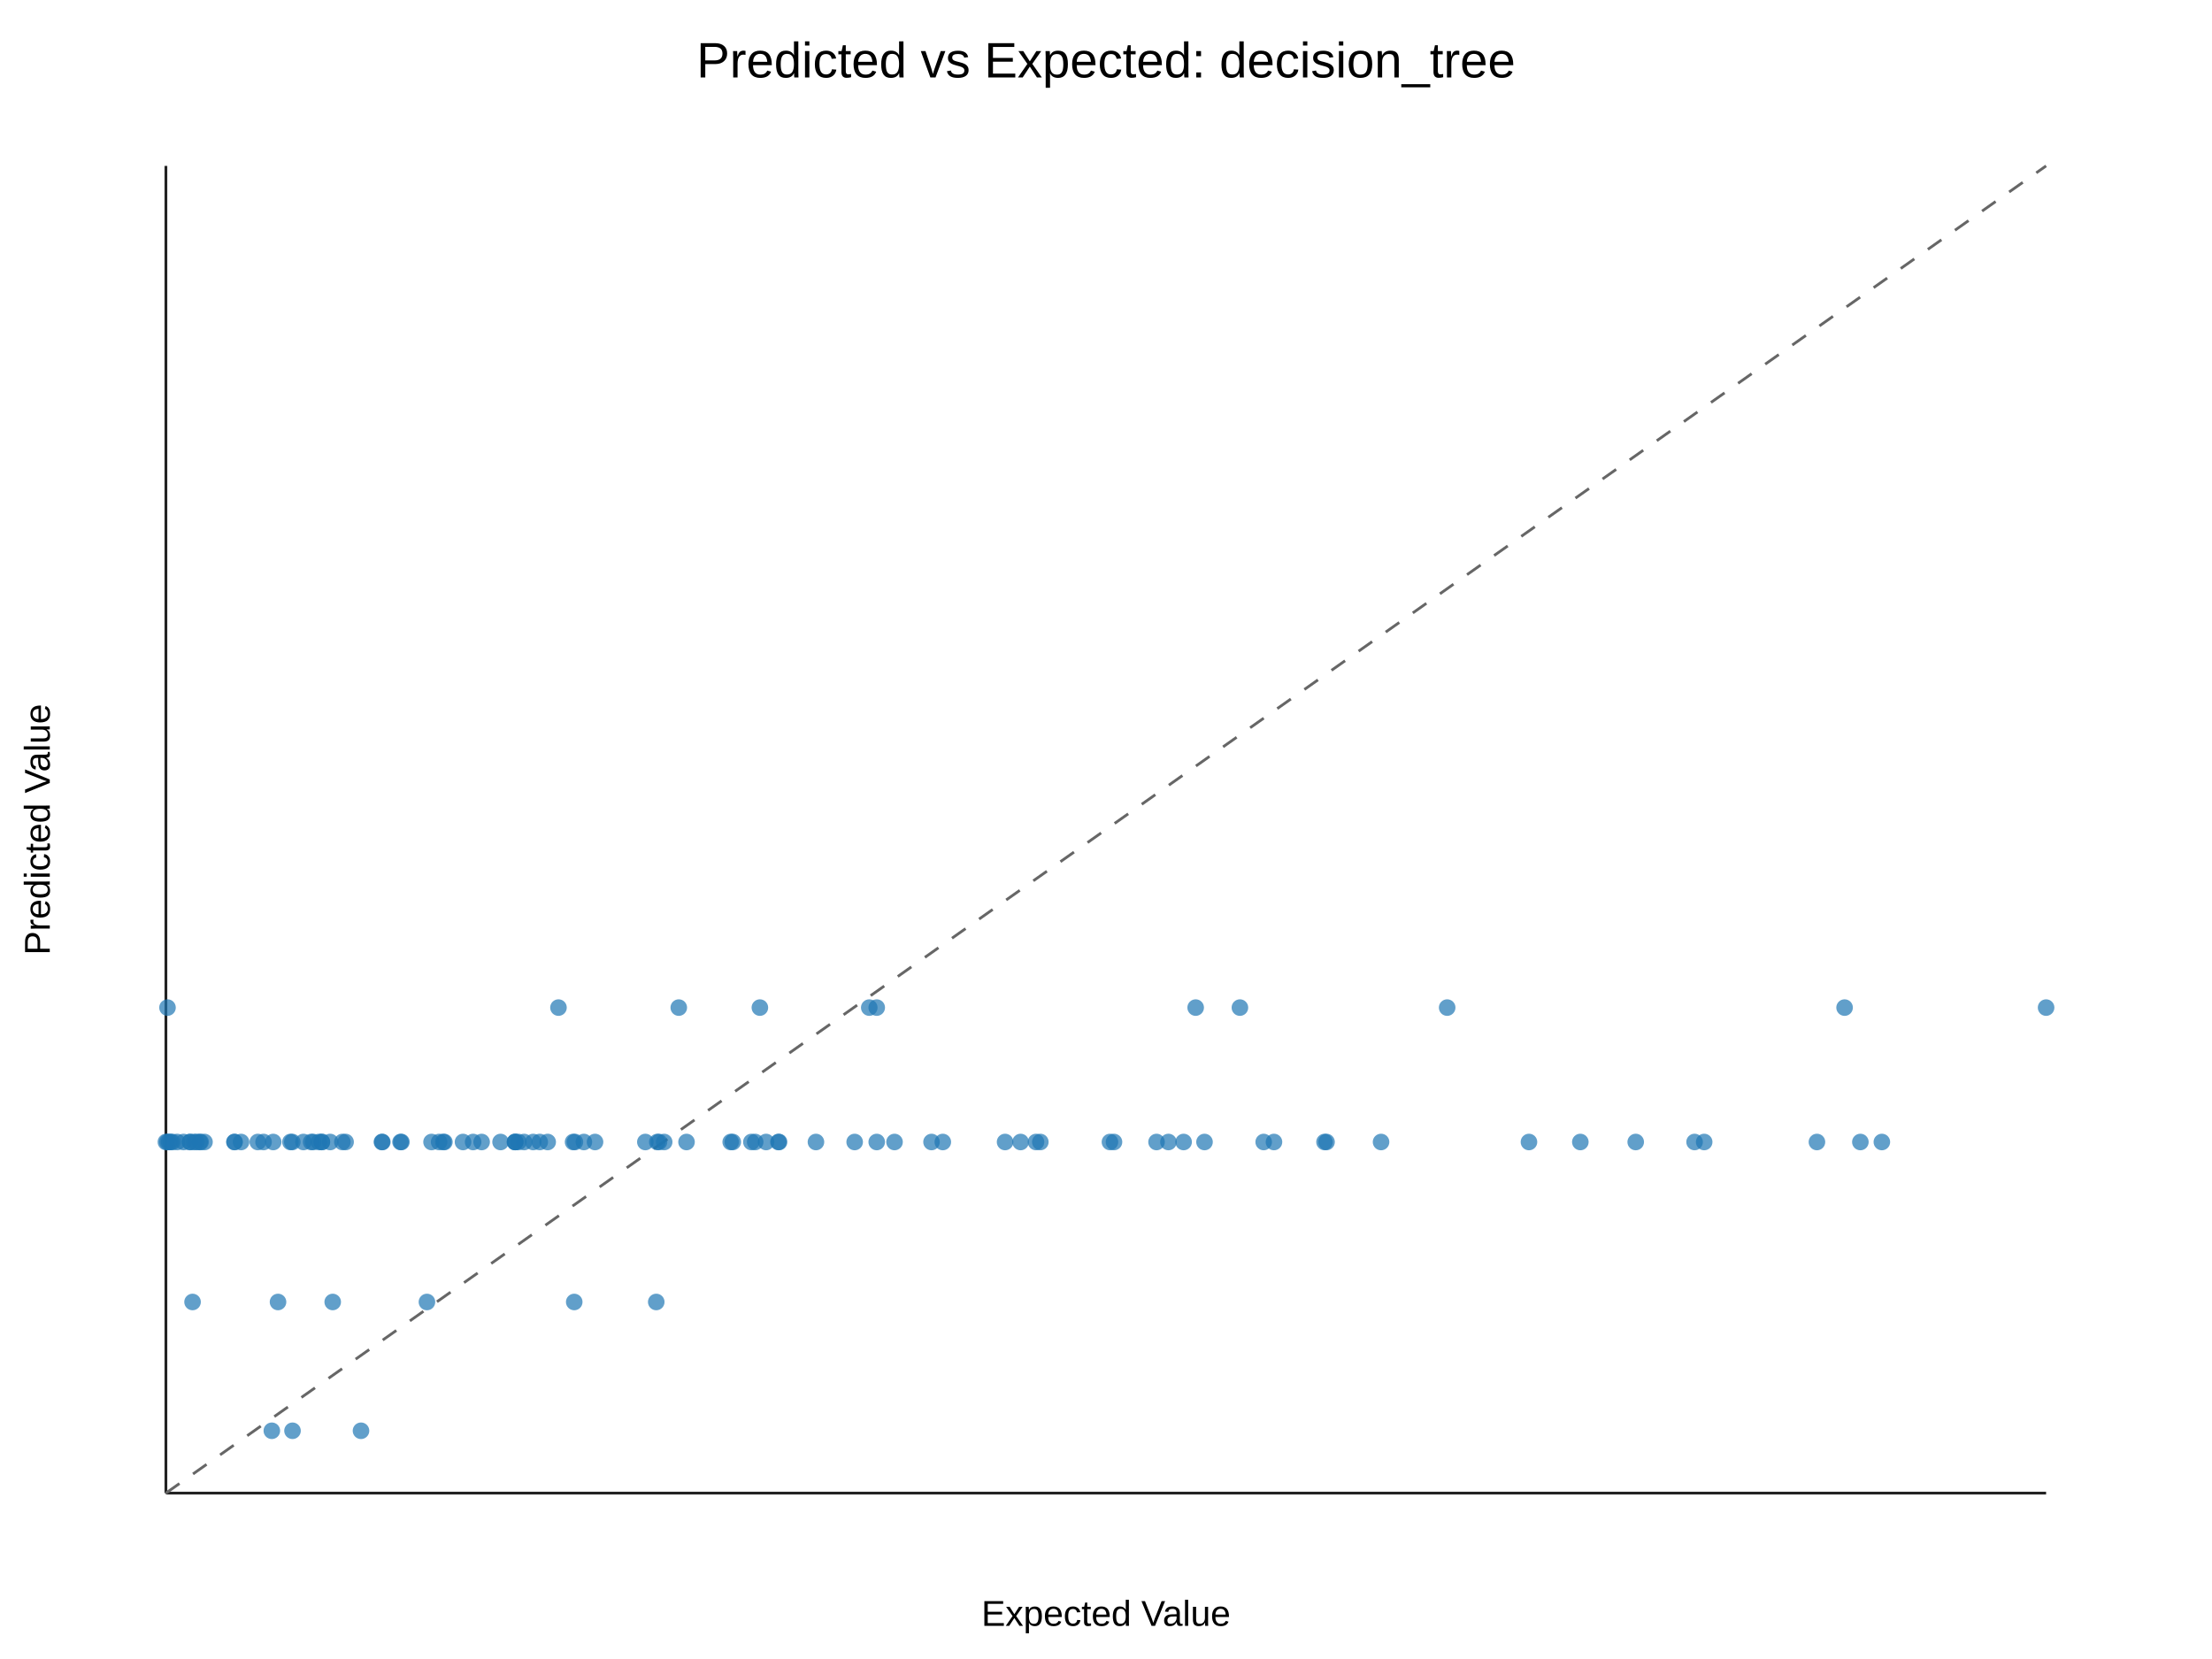
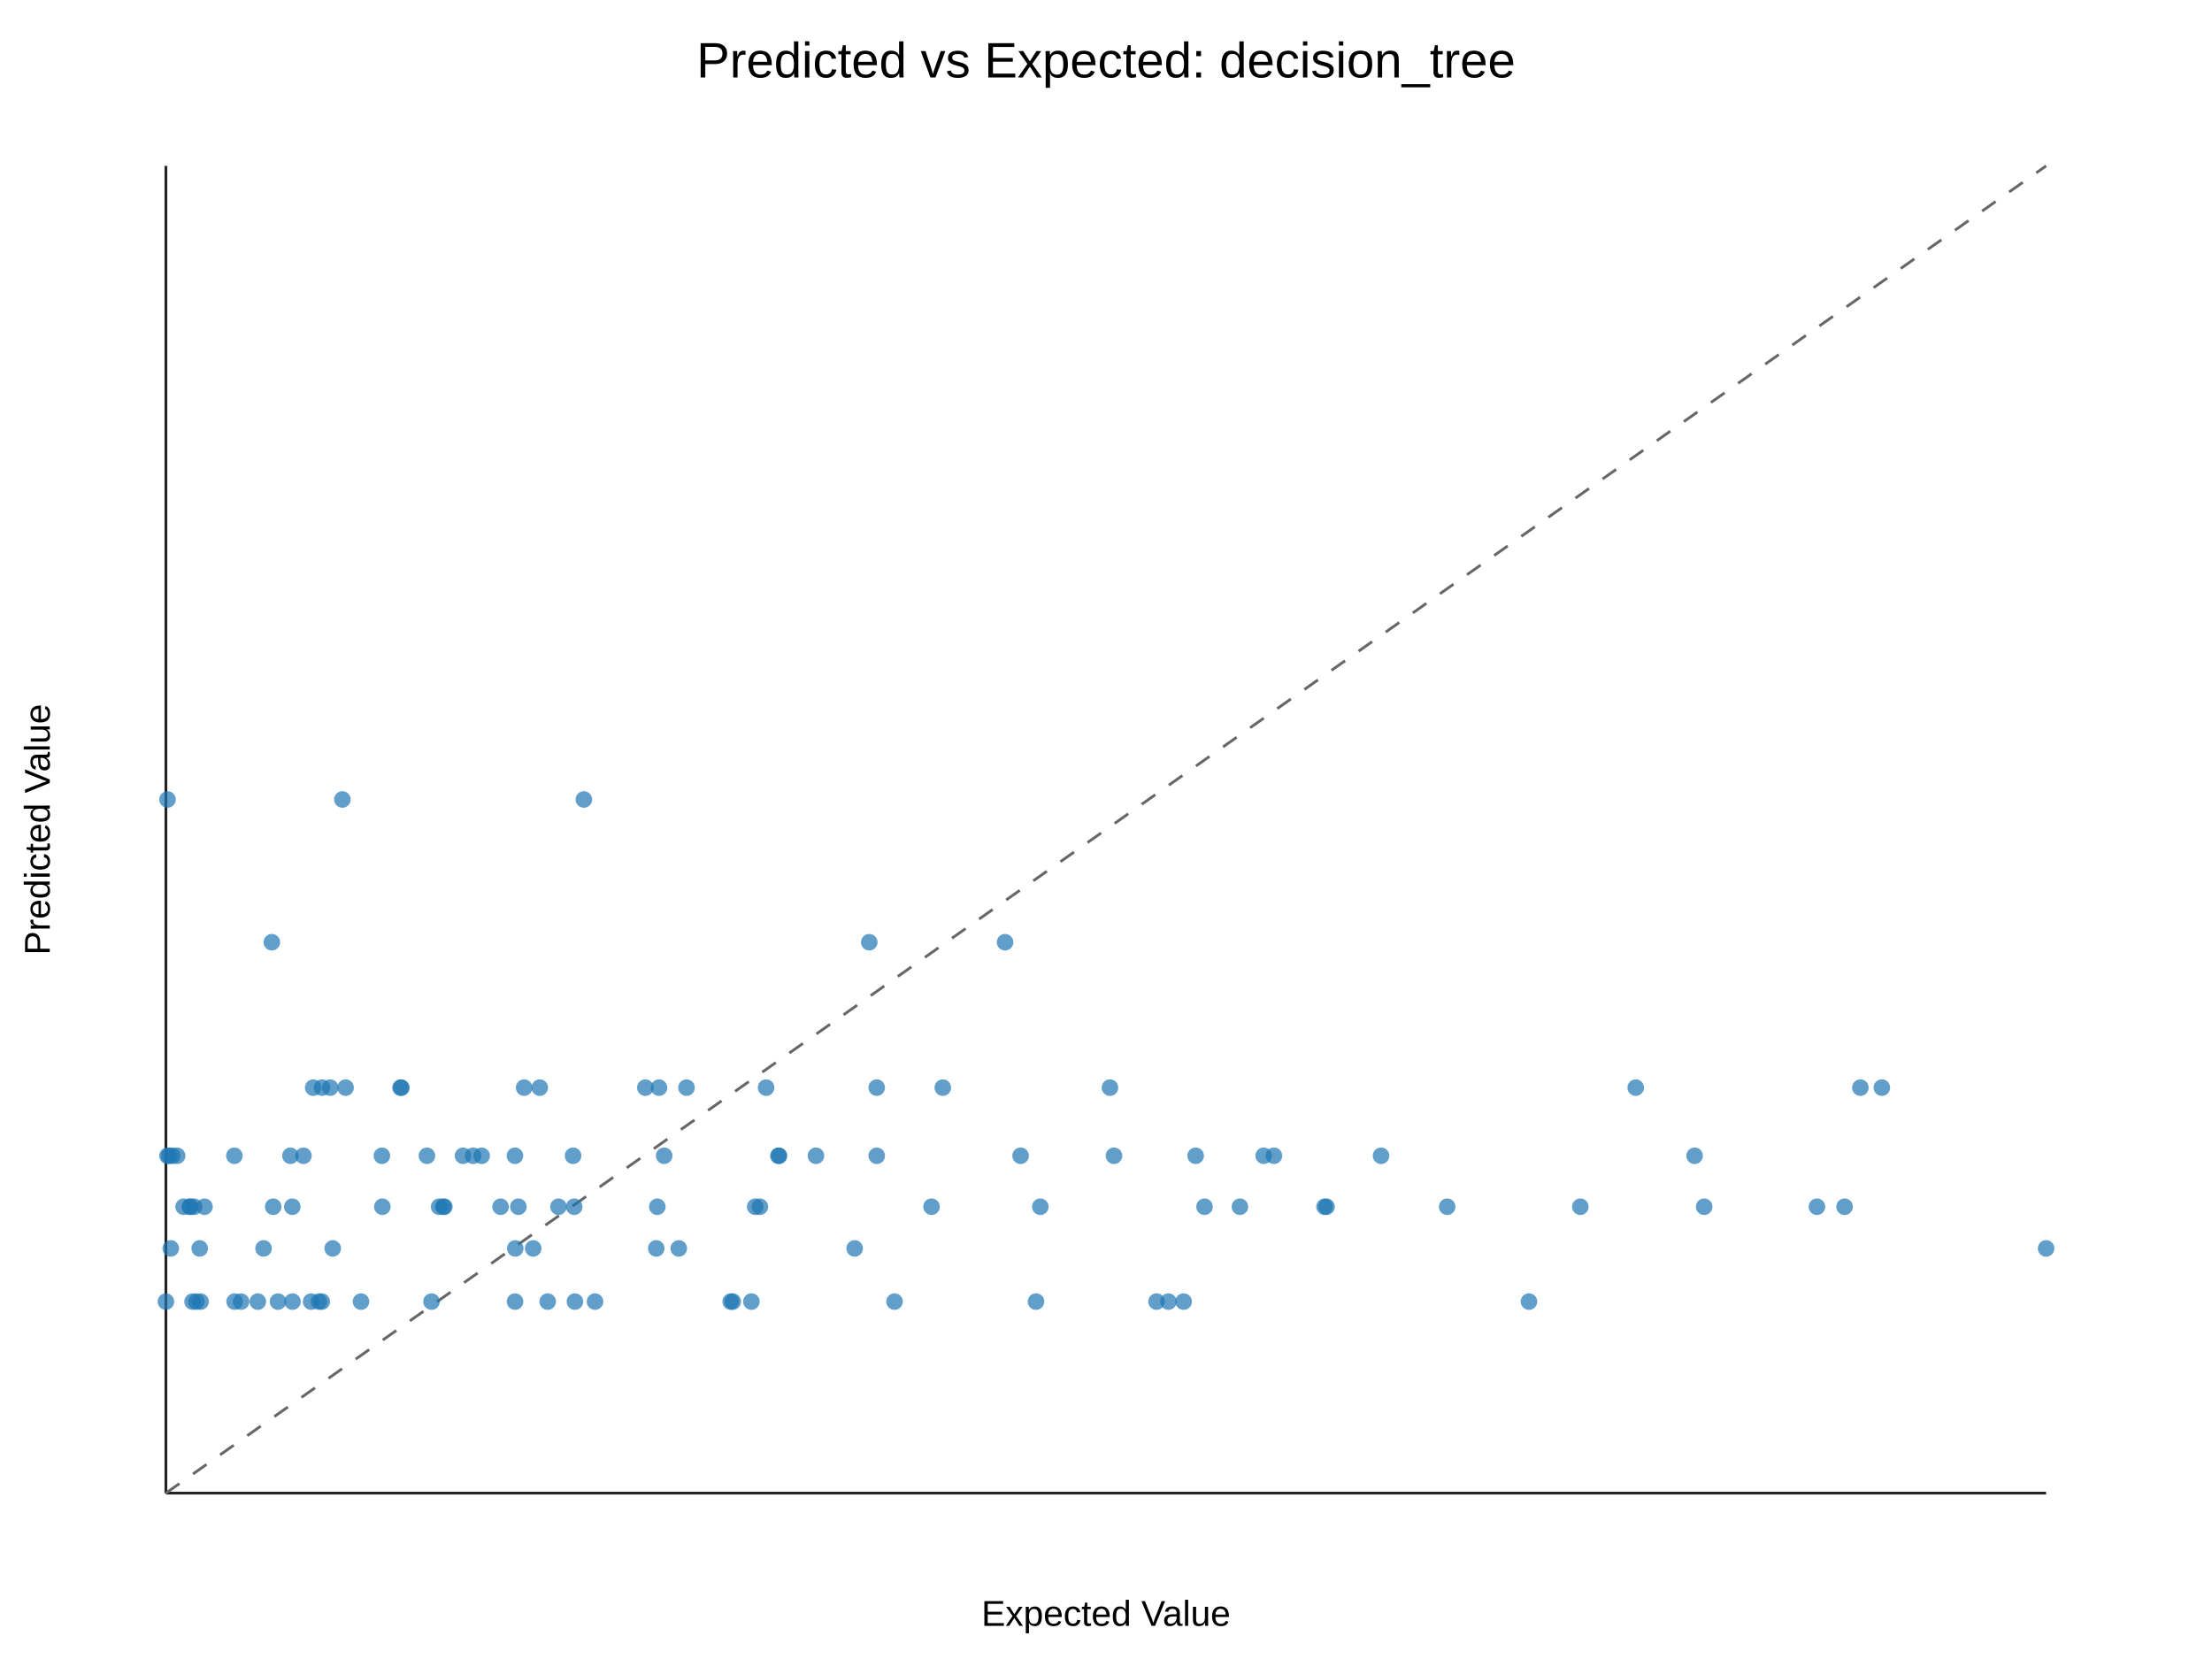
<svg xmlns="http://www.w3.org/2000/svg" width="800" height="600">
  <rect width="100%" height="100%" fill="white" />
  <text x="400.0" y="28" text-anchor="middle" font-size="18" font-family="Arial">Predicted vs Expected: decision_tree</text>
  <line x1="60" y1="540" x2="740" y2="540" stroke="#222" />
  <line x1="60" y1="60" x2="60" y2="540" stroke="#222" />
  <line x1="60.00" y1="540.00" x2="740.00" y2="60.00" stroke="#666" stroke-dasharray="6,6" />
-   <circle cx="448.43" cy="364.41" r="3" fill="#1f77b4" fill-opacity="0.7" />
-   <circle cx="70.22" cy="413.02" r="3" fill="#1f77b4" fill-opacity="0.7" />
-   <circle cx="248.29" cy="413.02" r="3" fill="#1f77b4" fill-opacity="0.7" />
-   <circle cx="98.81" cy="413.02" r="3" fill="#1f77b4" fill-opacity="0.7" />
-   <circle cx="237.72" cy="413.02" r="3" fill="#1f77b4" fill-opacity="0.7" />
-   <circle cx="238.34" cy="413.02" r="3" fill="#1f77b4" fill-opacity="0.7" />
-   <circle cx="66.40" cy="413.02" r="3" fill="#1f77b4" fill-opacity="0.7" />
-   <circle cx="73.96" cy="413.02" r="3" fill="#1f77b4" fill-opacity="0.7" />
-   <circle cx="273.12" cy="413.02" r="3" fill="#1f77b4" fill-opacity="0.7" />
-   <circle cx="523.39" cy="364.41" r="3" fill="#1f77b4" fill-opacity="0.7" />
-   <circle cx="274.82" cy="364.41" r="3" fill="#1f77b4" fill-opacity="0.7" />
-   <circle cx="181.04" cy="413.02" r="3" fill="#1f77b4" fill-opacity="0.7" />
-   <circle cx="401.43" cy="413.02" r="3" fill="#1f77b4" fill-opacity="0.7" />
-   <circle cx="667.12" cy="364.41" r="3" fill="#1f77b4" fill-opacity="0.7" />
-   <circle cx="571.55" cy="413.02" r="3" fill="#1f77b4" fill-opacity="0.7" />
-   <circle cx="479.76" cy="413.02" r="3" fill="#1f77b4" fill-opacity="0.7" />
-   <circle cx="245.49" cy="364.41" r="3" fill="#1f77b4" fill-opacity="0.7" />
-   <circle cx="187.48" cy="413.02" r="3" fill="#1f77b4" fill-opacity="0.7" />
-   <circle cx="116.43" cy="413.02" r="3" fill="#1f77b4" fill-opacity="0.7" />
-   <circle cx="740.00" cy="364.41" r="3" fill="#1f77b4" fill-opacity="0.7" />
-   <circle cx="616.34" cy="413.02" r="3" fill="#1f77b4" fill-opacity="0.7" />
-   <circle cx="195.21" cy="413.02" r="3" fill="#1f77b4" fill-opacity="0.7" />
-   <circle cx="435.63" cy="413.02" r="3" fill="#1f77b4" fill-opacity="0.7" />
-   <circle cx="189.56" cy="413.02" r="3" fill="#1f77b4" fill-opacity="0.7" />
-   <circle cx="160.72" cy="413.02" r="3" fill="#1f77b4" fill-opacity="0.7" />
-   <circle cx="657.12" cy="413.02" r="3" fill="#1f77b4" fill-opacity="0.7" />
-   <circle cx="201.98" cy="364.41" r="3" fill="#1f77b4" fill-opacity="0.7" />
-   <circle cx="105.71" cy="413.02" r="3" fill="#1f77b4" fill-opacity="0.7" />
-   <circle cx="479.03" cy="413.02" r="3" fill="#1f77b4" fill-opacity="0.7" />
-   <circle cx="72.22" cy="413.02" r="3" fill="#1f77b4" fill-opacity="0.7" />
-   <circle cx="680.60" cy="413.02" r="3" fill="#1f77b4" fill-opacity="0.7" />
-   <circle cx="340.98" cy="413.02" r="3" fill="#1f77b4" fill-opacity="0.7" />
-   <circle cx="138.28" cy="413.02" r="3" fill="#1f77b4" fill-opacity="0.7" />
-   <circle cx="317.08" cy="364.41" r="3" fill="#1f77b4" fill-opacity="0.7" />
-   <circle cx="61.75" cy="413.02" r="3" fill="#1f77b4" fill-opacity="0.7" />
-   <circle cx="186.36" cy="413.02" r="3" fill="#1f77b4" fill-opacity="0.7" />
-   <circle cx="119.42" cy="413.02" r="3" fill="#1f77b4" fill-opacity="0.7" />
-   <circle cx="418.28" cy="413.02" r="3" fill="#1f77b4" fill-opacity="0.7" />
-   <circle cx="207.93" cy="413.02" r="3" fill="#1f77b4" fill-opacity="0.7" />
-   <circle cx="281.76" cy="413.02" r="3" fill="#1f77b4" fill-opacity="0.7" />
-   <circle cx="124.99" cy="413.02" r="3" fill="#1f77b4" fill-opacity="0.7" />
-   <circle cx="60.58" cy="364.41" r="3" fill="#1f77b4" fill-opacity="0.7" />
-   <circle cx="186.24" cy="413.02" r="3" fill="#1f77b4" fill-opacity="0.7" />
-   <circle cx="198.08" cy="413.02" r="3" fill="#1f77b4" fill-opacity="0.7" />
-   <circle cx="295.10" cy="413.02" r="3" fill="#1f77b4" fill-opacity="0.7" />
-   <circle cx="61.16" cy="413.02" r="3" fill="#1f77b4" fill-opacity="0.7" />
-   <circle cx="167.45" cy="413.02" r="3" fill="#1f77b4" fill-opacity="0.7" />
-   <circle cx="672.83" cy="413.02" r="3" fill="#1f77b4" fill-opacity="0.7" />
-   <circle cx="499.48" cy="413.02" r="3" fill="#1f77b4" fill-opacity="0.7" />
-   <circle cx="138.12" cy="413.02" r="3" fill="#1f77b4" fill-opacity="0.7" />
-   <circle cx="265.02" cy="413.02" r="3" fill="#1f77b4" fill-opacity="0.7" />
-   <circle cx="68.73" cy="413.02" r="3" fill="#1f77b4" fill-opacity="0.7" />
-   <circle cx="145.18" cy="413.02" r="3" fill="#1f77b4" fill-opacity="0.7" />
-   <circle cx="369.11" cy="413.02" r="3" fill="#1f77b4" fill-opacity="0.7" />
-   <circle cx="457.03" cy="413.02" r="3" fill="#1f77b4" fill-opacity="0.7" />
-   <circle cx="123.82" cy="413.02" r="3" fill="#1f77b4" fill-opacity="0.7" />
-   <circle cx="591.58" cy="413.02" r="3" fill="#1f77b4" fill-opacity="0.7" />
-   <circle cx="402.89" cy="413.02" r="3" fill="#1f77b4" fill-opacity="0.7" />
-   <circle cx="72.55" cy="413.02" r="3" fill="#1f77b4" fill-opacity="0.7" />
-   <circle cx="552.97" cy="413.02" r="3" fill="#1f77b4" fill-opacity="0.7" />
-   <circle cx="144.85" cy="413.02" r="3" fill="#1f77b4" fill-opacity="0.7" />
-   <circle cx="233.40" cy="413.02" r="3" fill="#1f77b4" fill-opacity="0.7" />
-   <circle cx="160.31" cy="413.02" r="3" fill="#1f77b4" fill-opacity="0.7" />
-   <circle cx="64.07" cy="413.02" r="3" fill="#1f77b4" fill-opacity="0.7" />
-   <circle cx="174.19" cy="413.02" r="3" fill="#1f77b4" fill-opacity="0.7" />
-   <circle cx="460.75" cy="413.02" r="3" fill="#1f77b4" fill-opacity="0.7" />
-   <circle cx="207.26" cy="413.02" r="3" fill="#1f77b4" fill-opacity="0.7" />
-   <circle cx="211.17" cy="413.02" r="3" fill="#1f77b4" fill-opacity="0.7" />
-   <circle cx="87.18" cy="413.02" r="3" fill="#1f77b4" fill-opacity="0.7" />
-   <circle cx="422.58" cy="413.02" r="3" fill="#1f77b4" fill-opacity="0.7" />
-   <circle cx="281.51" cy="413.02" r="3" fill="#1f77b4" fill-opacity="0.7" />
-   <circle cx="192.84" cy="413.02" r="3" fill="#1f77b4" fill-opacity="0.7" />
-   <circle cx="113.27" cy="413.02" r="3" fill="#1f77b4" fill-opacity="0.7" />
-   <circle cx="62.33" cy="413.02" r="3" fill="#1f77b4" fill-opacity="0.7" />
-   <circle cx="115.35" cy="413.02" r="3" fill="#1f77b4" fill-opacity="0.7" />
-   <circle cx="93.24" cy="413.02" r="3" fill="#1f77b4" fill-opacity="0.7" />
-   <circle cx="105.04" cy="413.02" r="3" fill="#1f77b4" fill-opacity="0.7" />
-   <circle cx="158.81" cy="413.02" r="3" fill="#1f77b4" fill-opacity="0.7" />
-   <circle cx="317.08" cy="413.02" r="3" fill="#1f77b4" fill-opacity="0.7" />
-   <circle cx="71.05" cy="413.02" r="3" fill="#1f77b4" fill-opacity="0.7" />
-   <circle cx="109.74" cy="413.02" r="3" fill="#1f77b4" fill-opacity="0.7" />
-   <circle cx="336.90" cy="413.02" r="3" fill="#1f77b4" fill-opacity="0.7" />
-   <circle cx="376.25" cy="413.02" r="3" fill="#1f77b4" fill-opacity="0.7" />
-   <circle cx="374.69" cy="413.02" r="3" fill="#1f77b4" fill-opacity="0.7" />
-   <circle cx="215.20" cy="413.02" r="3" fill="#1f77b4" fill-opacity="0.7" />
-   <circle cx="84.77" cy="413.02" r="3" fill="#1f77b4" fill-opacity="0.7" />
-   <circle cx="314.38" cy="364.41" r="3" fill="#1f77b4" fill-opacity="0.7" />
-   <circle cx="432.43" cy="364.41" r="3" fill="#1f77b4" fill-opacity="0.7" />
-   <circle cx="309.10" cy="413.02" r="3" fill="#1f77b4" fill-opacity="0.7" />
-   <circle cx="116.39" cy="413.02" r="3" fill="#1f77b4" fill-opacity="0.7" />
-   <circle cx="612.87" cy="413.02" r="3" fill="#1f77b4" fill-opacity="0.7" />
-   <circle cx="171.11" cy="413.02" r="3" fill="#1f77b4" fill-opacity="0.7" />
-   <circle cx="277.07" cy="413.02" r="3" fill="#1f77b4" fill-opacity="0.7" />
-   <circle cx="323.52" cy="413.02" r="3" fill="#1f77b4" fill-opacity="0.7" />
-   <circle cx="428.07" cy="413.02" r="3" fill="#1f77b4" fill-opacity="0.7" />
-   <circle cx="95.32" cy="413.02" r="3" fill="#1f77b4" fill-opacity="0.7" />
-   <circle cx="240.21" cy="413.02" r="3" fill="#1f77b4" fill-opacity="0.7" />
-   <circle cx="186.28" cy="413.02" r="3" fill="#1f77b4" fill-opacity="0.7" />
-   <circle cx="271.75" cy="413.02" r="3" fill="#1f77b4" fill-opacity="0.7" />
-   <circle cx="156.07" cy="413.02" r="3" fill="#1f77b4" fill-opacity="0.7" />
-   <circle cx="68.73" cy="413.02" r="3" fill="#1f77b4" fill-opacity="0.7" />
-   <circle cx="60.00" cy="413.02" r="3" fill="#1f77b4" fill-opacity="0.7" />
-   <circle cx="60.58" cy="413.02" r="3" fill="#1f77b4" fill-opacity="0.7" />
-   <circle cx="264.27" cy="413.02" r="3" fill="#1f77b4" fill-opacity="0.7" />
-   <circle cx="120.33" cy="470.88" r="3" fill="#1f77b4" fill-opacity="0.7" />
-   <circle cx="363.50" cy="413.02" r="3" fill="#1f77b4" fill-opacity="0.7" />
-   <circle cx="112.52" cy="413.02" r="3" fill="#1f77b4" fill-opacity="0.7" />
-   <circle cx="84.85" cy="413.02" r="3" fill="#1f77b4" fill-opacity="0.7" />
-   <circle cx="69.64" cy="470.88" r="3" fill="#1f77b4" fill-opacity="0.7" />
-   <circle cx="105.79" cy="517.46" r="3" fill="#1f77b4" fill-opacity="0.7" />
-   <circle cx="237.34" cy="470.88" r="3" fill="#1f77b4" fill-opacity="0.7" />
-   <circle cx="100.55" cy="470.88" r="3" fill="#1f77b4" fill-opacity="0.7" />
-   <circle cx="98.31" cy="517.46" r="3" fill="#1f77b4" fill-opacity="0.7" />
-   <circle cx="154.41" cy="470.88" r="3" fill="#1f77b4" fill-opacity="0.7" />
-   <circle cx="207.68" cy="470.88" r="3" fill="#1f77b4" fill-opacity="0.7" />
-   <circle cx="130.56" cy="517.46" r="3" fill="#1f77b4" fill-opacity="0.7" />
+   <circle cx="448.43" cy="436.43" r="3" fill="#1f77b4" fill-opacity="0.7" />
+   <circle cx="70.22" cy="436.43" r="3" fill="#1f77b4" fill-opacity="0.7" />
+   <circle cx="248.29" cy="393.36" r="3" fill="#1f77b4" fill-opacity="0.7" />
+   <circle cx="98.81" cy="436.43" r="3" fill="#1f77b4" fill-opacity="0.7" />
+   <circle cx="237.72" cy="436.43" r="3" fill="#1f77b4" fill-opacity="0.7" />
+   <circle cx="238.34" cy="393.36" r="3" fill="#1f77b4" fill-opacity="0.7" />
+   <circle cx="66.40" cy="436.43" r="3" fill="#1f77b4" fill-opacity="0.7" />
+   <circle cx="73.96" cy="436.43" r="3" fill="#1f77b4" fill-opacity="0.7" />
+   <circle cx="273.12" cy="436.43" r="3" fill="#1f77b4" fill-opacity="0.7" />
+   <circle cx="523.39" cy="436.43" r="3" fill="#1f77b4" fill-opacity="0.7" />
+   <circle cx="274.82" cy="436.43" r="3" fill="#1f77b4" fill-opacity="0.7" />
+   <circle cx="181.04" cy="436.43" r="3" fill="#1f77b4" fill-opacity="0.7" />
+   <circle cx="401.43" cy="393.36" r="3" fill="#1f77b4" fill-opacity="0.7" />
+   <circle cx="667.12" cy="436.43" r="3" fill="#1f77b4" fill-opacity="0.7" />
+   <circle cx="571.55" cy="436.43" r="3" fill="#1f77b4" fill-opacity="0.7" />
+   <circle cx="479.76" cy="436.43" r="3" fill="#1f77b4" fill-opacity="0.7" />
+   <circle cx="245.49" cy="451.51" r="3" fill="#1f77b4" fill-opacity="0.7" />
+   <circle cx="187.48" cy="436.43" r="3" fill="#1f77b4" fill-opacity="0.7" />
+   <circle cx="116.43" cy="393.36" r="3" fill="#1f77b4" fill-opacity="0.7" />
+   <circle cx="740.00" cy="451.51" r="3" fill="#1f77b4" fill-opacity="0.7" />
+   <circle cx="616.34" cy="436.43" r="3" fill="#1f77b4" fill-opacity="0.7" />
+   <circle cx="195.21" cy="393.36" r="3" fill="#1f77b4" fill-opacity="0.7" />
+   <circle cx="435.63" cy="436.43" r="3" fill="#1f77b4" fill-opacity="0.7" />
+   <circle cx="189.56" cy="393.36" r="3" fill="#1f77b4" fill-opacity="0.7" />
+   <circle cx="160.72" cy="436.43" r="3" fill="#1f77b4" fill-opacity="0.7" />
+   <circle cx="657.12" cy="436.43" r="3" fill="#1f77b4" fill-opacity="0.7" />
+   <circle cx="201.98" cy="436.43" r="3" fill="#1f77b4" fill-opacity="0.7" />
+   <circle cx="105.71" cy="436.43" r="3" fill="#1f77b4" fill-opacity="0.7" />
+   <circle cx="479.03" cy="436.43" r="3" fill="#1f77b4" fill-opacity="0.7" />
+   <circle cx="72.22" cy="451.51" r="3" fill="#1f77b4" fill-opacity="0.7" />
+   <circle cx="680.60" cy="393.36" r="3" fill="#1f77b4" fill-opacity="0.7" />
+   <circle cx="340.98" cy="393.36" r="3" fill="#1f77b4" fill-opacity="0.7" />
+   <circle cx="138.28" cy="436.43" r="3" fill="#1f77b4" fill-opacity="0.7" />
+   <circle cx="317.08" cy="393.36" r="3" fill="#1f77b4" fill-opacity="0.7" />
+   <circle cx="61.75" cy="451.51" r="3" fill="#1f77b4" fill-opacity="0.7" />
+   <circle cx="186.36" cy="451.51" r="3" fill="#1f77b4" fill-opacity="0.7" />
+   <circle cx="119.42" cy="393.36" r="3" fill="#1f77b4" fill-opacity="0.7" />
+   <circle cx="418.28" cy="470.74" r="3" fill="#1f77b4" fill-opacity="0.7" />
+   <circle cx="207.93" cy="470.74" r="3" fill="#1f77b4" fill-opacity="0.7" />
+   <circle cx="281.76" cy="418.00" r="3" fill="#1f77b4" fill-opacity="0.7" />
+   <circle cx="124.99" cy="393.36" r="3" fill="#1f77b4" fill-opacity="0.7" />
+   <circle cx="60.58" cy="289.14" r="3" fill="#1f77b4" fill-opacity="0.7" />
+   <circle cx="186.24" cy="418.00" r="3" fill="#1f77b4" fill-opacity="0.7" />
+   <circle cx="198.08" cy="470.74" r="3" fill="#1f77b4" fill-opacity="0.7" />
+   <circle cx="295.10" cy="418.00" r="3" fill="#1f77b4" fill-opacity="0.7" />
+   <circle cx="61.16" cy="418.00" r="3" fill="#1f77b4" fill-opacity="0.7" />
+   <circle cx="167.45" cy="418.00" r="3" fill="#1f77b4" fill-opacity="0.7" />
+   <circle cx="672.83" cy="393.36" r="3" fill="#1f77b4" fill-opacity="0.7" />
+   <circle cx="499.48" cy="418.00" r="3" fill="#1f77b4" fill-opacity="0.7" />
+   <circle cx="138.12" cy="418.00" r="3" fill="#1f77b4" fill-opacity="0.7" />
+   <circle cx="265.02" cy="470.74" r="3" fill="#1f77b4" fill-opacity="0.7" />
+   <circle cx="68.73" cy="436.43" r="3" fill="#1f77b4" fill-opacity="0.7" />
+   <circle cx="145.18" cy="393.36" r="3" fill="#1f77b4" fill-opacity="0.7" />
+   <circle cx="369.11" cy="418.00" r="3" fill="#1f77b4" fill-opacity="0.7" />
+   <circle cx="457.03" cy="418.00" r="3" fill="#1f77b4" fill-opacity="0.7" />
+   <circle cx="123.82" cy="289.14" r="3" fill="#1f77b4" fill-opacity="0.7" />
+   <circle cx="591.58" cy="393.36" r="3" fill="#1f77b4" fill-opacity="0.7" />
+   <circle cx="402.89" cy="418.00" r="3" fill="#1f77b4" fill-opacity="0.7" />
+   <circle cx="72.55" cy="470.74" r="3" fill="#1f77b4" fill-opacity="0.7" />
+   <circle cx="552.97" cy="470.74" r="3" fill="#1f77b4" fill-opacity="0.7" />
+   <circle cx="144.85" cy="393.36" r="3" fill="#1f77b4" fill-opacity="0.7" />
+   <circle cx="233.40" cy="393.36" r="3" fill="#1f77b4" fill-opacity="0.7" />
+   <circle cx="160.31" cy="436.43" r="3" fill="#1f77b4" fill-opacity="0.7" />
+   <circle cx="64.07" cy="418.00" r="3" fill="#1f77b4" fill-opacity="0.7" />
+   <circle cx="174.19" cy="418.00" r="3" fill="#1f77b4" fill-opacity="0.7" />
+   <circle cx="460.75" cy="418.00" r="3" fill="#1f77b4" fill-opacity="0.7" />
+   <circle cx="207.26" cy="418.00" r="3" fill="#1f77b4" fill-opacity="0.7" />
+   <circle cx="211.17" cy="289.14" r="3" fill="#1f77b4" fill-opacity="0.7" />
+   <circle cx="87.18" cy="470.74" r="3" fill="#1f77b4" fill-opacity="0.7" />
+   <circle cx="422.58" cy="470.74" r="3" fill="#1f77b4" fill-opacity="0.7" />
+   <circle cx="281.51" cy="418.00" r="3" fill="#1f77b4" fill-opacity="0.7" />
+   <circle cx="192.84" cy="451.51" r="3" fill="#1f77b4" fill-opacity="0.7" />
+   <circle cx="113.27" cy="393.36" r="3" fill="#1f77b4" fill-opacity="0.7" />
+   <circle cx="62.33" cy="418.00" r="3" fill="#1f77b4" fill-opacity="0.7" />
+   <circle cx="115.35" cy="470.74" r="3" fill="#1f77b4" fill-opacity="0.7" />
+   <circle cx="93.24" cy="470.74" r="3" fill="#1f77b4" fill-opacity="0.7" />
+   <circle cx="105.04" cy="418.00" r="3" fill="#1f77b4" fill-opacity="0.7" />
+   <circle cx="158.81" cy="436.43" r="3" fill="#1f77b4" fill-opacity="0.7" />
+   <circle cx="317.08" cy="418.00" r="3" fill="#1f77b4" fill-opacity="0.7" />
+   <circle cx="71.05" cy="470.74" r="3" fill="#1f77b4" fill-opacity="0.7" />
+   <circle cx="109.74" cy="418.00" r="3" fill="#1f77b4" fill-opacity="0.7" />
+   <circle cx="336.90" cy="436.43" r="3" fill="#1f77b4" fill-opacity="0.7" />
+   <circle cx="376.25" cy="436.43" r="3" fill="#1f77b4" fill-opacity="0.7" />
+   <circle cx="374.69" cy="470.74" r="3" fill="#1f77b4" fill-opacity="0.7" />
+   <circle cx="215.20" cy="470.74" r="3" fill="#1f77b4" fill-opacity="0.7" />
+   <circle cx="84.77" cy="418.00" r="3" fill="#1f77b4" fill-opacity="0.7" />
+   <circle cx="314.38" cy="340.77" r="3" fill="#1f77b4" fill-opacity="0.7" />
+   <circle cx="432.43" cy="418.00" r="3" fill="#1f77b4" fill-opacity="0.7" />
+   <circle cx="309.10" cy="451.51" r="3" fill="#1f77b4" fill-opacity="0.7" />
+   <circle cx="116.39" cy="470.74" r="3" fill="#1f77b4" fill-opacity="0.7" />
+   <circle cx="612.87" cy="418.00" r="3" fill="#1f77b4" fill-opacity="0.7" />
+   <circle cx="171.11" cy="418.00" r="3" fill="#1f77b4" fill-opacity="0.7" />
+   <circle cx="277.07" cy="393.36" r="3" fill="#1f77b4" fill-opacity="0.7" />
+   <circle cx="323.52" cy="470.74" r="3" fill="#1f77b4" fill-opacity="0.7" />
+   <circle cx="428.07" cy="470.74" r="3" fill="#1f77b4" fill-opacity="0.7" />
+   <circle cx="95.32" cy="451.51" r="3" fill="#1f77b4" fill-opacity="0.7" />
+   <circle cx="240.21" cy="418.00" r="3" fill="#1f77b4" fill-opacity="0.7" />
+   <circle cx="186.28" cy="470.74" r="3" fill="#1f77b4" fill-opacity="0.7" />
+   <circle cx="271.75" cy="470.74" r="3" fill="#1f77b4" fill-opacity="0.7" />
+   <circle cx="156.07" cy="470.74" r="3" fill="#1f77b4" fill-opacity="0.7" />
+   <circle cx="68.73" cy="436.43" r="3" fill="#1f77b4" fill-opacity="0.7" />
+   <circle cx="60.00" cy="470.74" r="3" fill="#1f77b4" fill-opacity="0.7" />
+   <circle cx="60.58" cy="418.00" r="3" fill="#1f77b4" fill-opacity="0.7" />
+   <circle cx="264.27" cy="470.74" r="3" fill="#1f77b4" fill-opacity="0.7" />
+   <circle cx="120.33" cy="451.51" r="3" fill="#1f77b4" fill-opacity="0.7" />
+   <circle cx="363.50" cy="340.77" r="3" fill="#1f77b4" fill-opacity="0.7" />
+   <circle cx="112.52" cy="470.74" r="3" fill="#1f77b4" fill-opacity="0.7" />
+   <circle cx="84.85" cy="470.74" r="3" fill="#1f77b4" fill-opacity="0.7" />
+   <circle cx="69.64" cy="470.74" r="3" fill="#1f77b4" fill-opacity="0.7" />
+   <circle cx="105.79" cy="470.74" r="3" fill="#1f77b4" fill-opacity="0.7" />
+   <circle cx="237.34" cy="451.51" r="3" fill="#1f77b4" fill-opacity="0.7" />
+   <circle cx="100.55" cy="470.74" r="3" fill="#1f77b4" fill-opacity="0.7" />
+   <circle cx="98.31" cy="340.77" r="3" fill="#1f77b4" fill-opacity="0.7" />
+   <circle cx="154.41" cy="418.00" r="3" fill="#1f77b4" fill-opacity="0.7" />
+   <circle cx="207.68" cy="436.43" r="3" fill="#1f77b4" fill-opacity="0.7" />
+   <circle cx="130.56" cy="470.74" r="3" fill="#1f77b4" fill-opacity="0.7" />
  <text x="400.0" y="588" text-anchor="middle" font-size="13" font-family="Arial">Expected Value</text>
  <text x="18" y="300.0" text-anchor="middle" font-size="13" font-family="Arial" transform="rotate(-90 18 300.0)">Predicted Value</text>
</svg>
